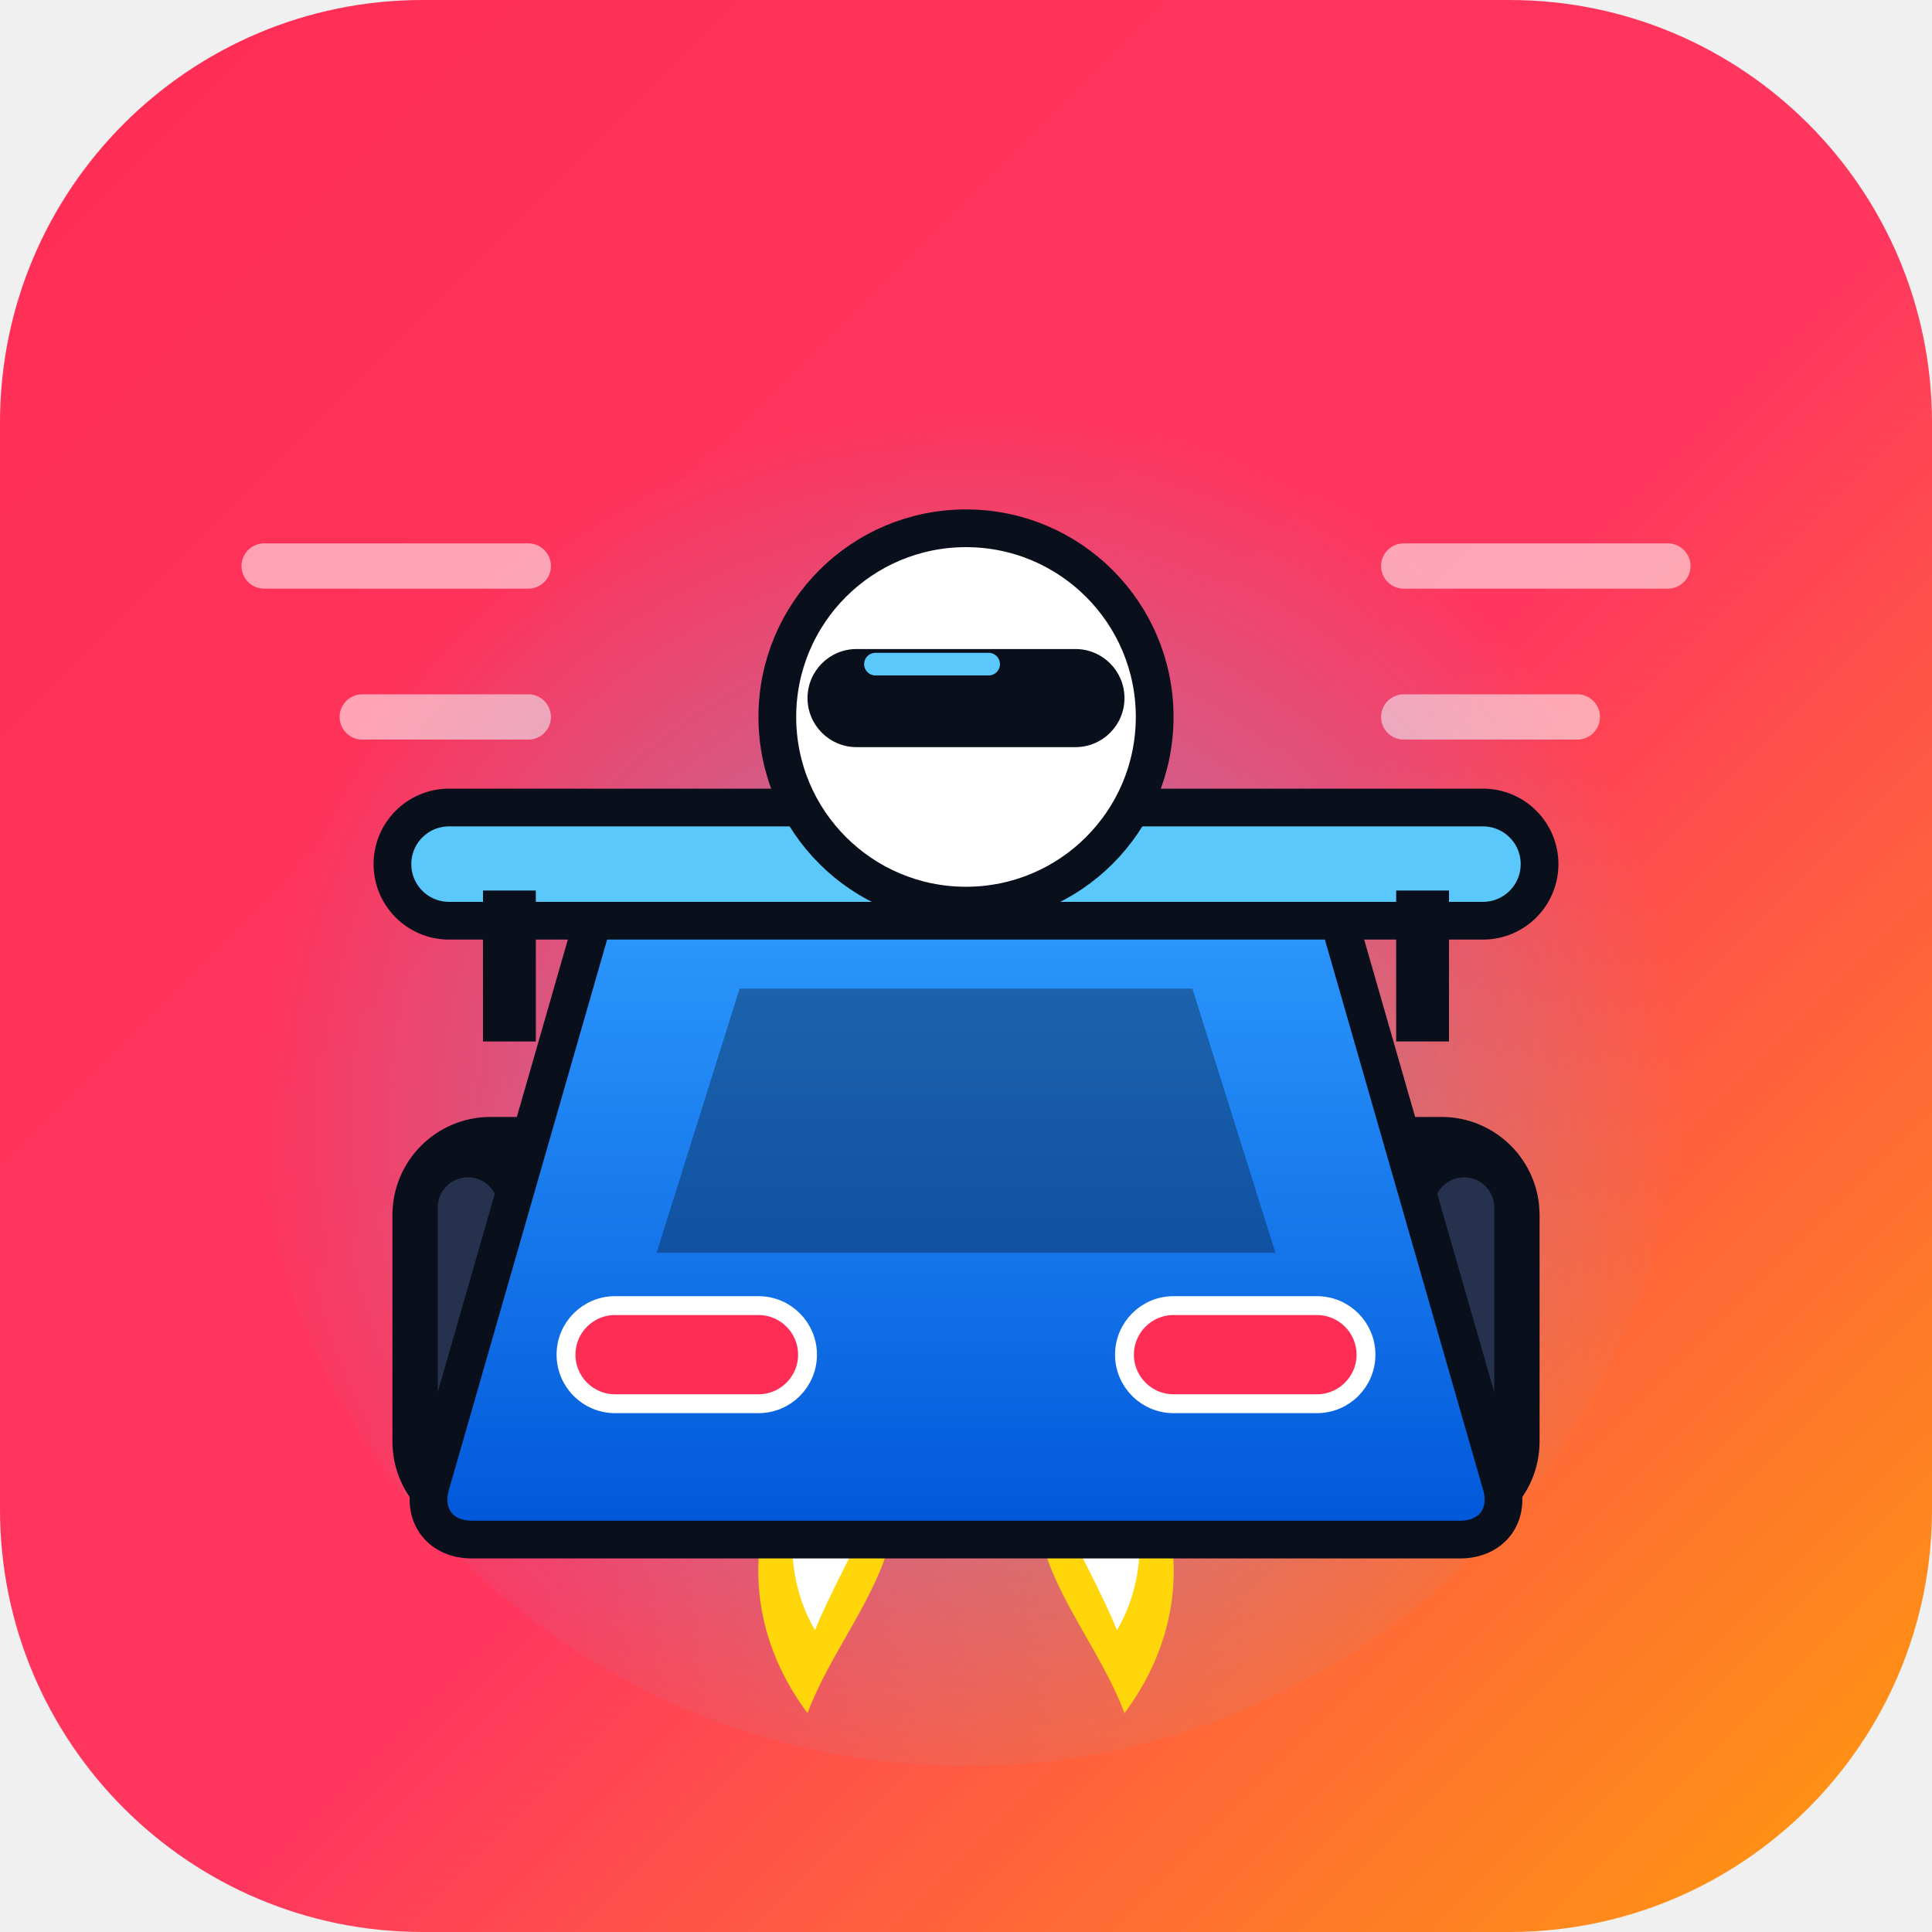
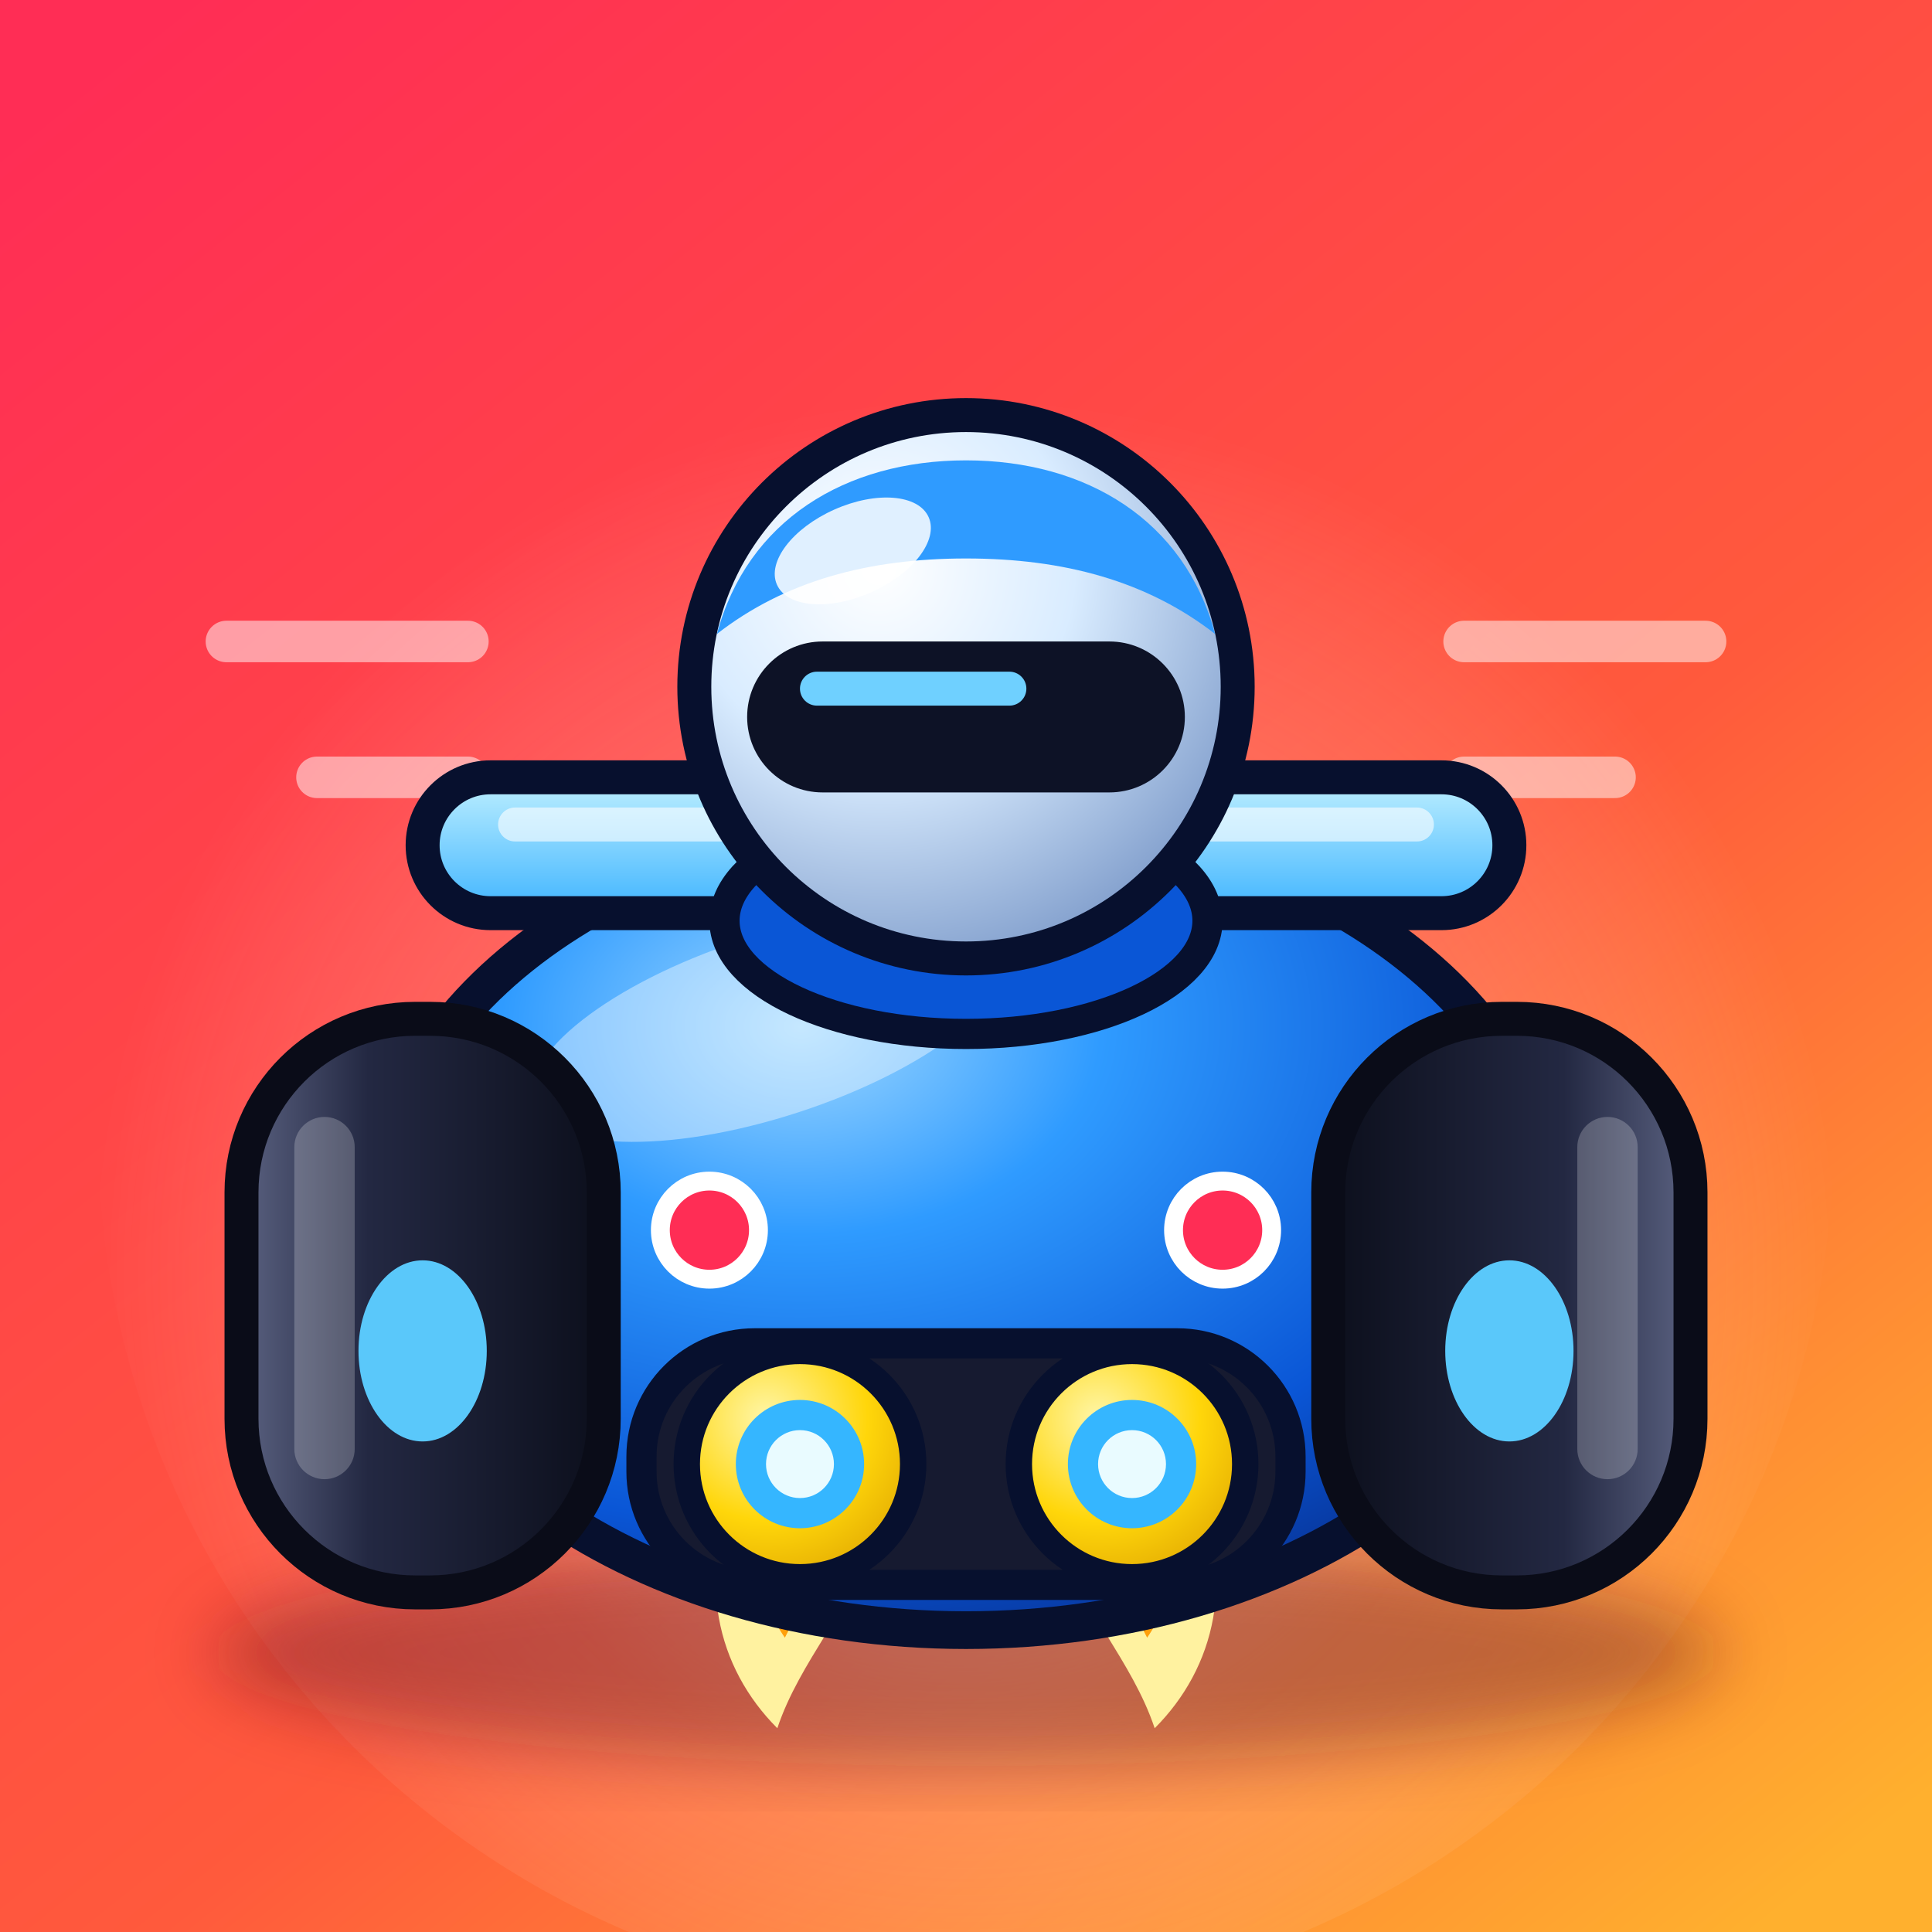
<svg xmlns="http://www.w3.org/2000/svg" viewBox="0 0 512 512">
  <defs>
-     <linearGradient id="bg" x1="0" y1="0" x2="1" y2="1">
+     <linearGradient id="bg" x1=".1" y1="0" x2=".9" y2="1">
      <stop offset="0" stop-color="#FF2D55" />
-       <stop offset=".55" stop-color="#FF375F" />
-       <stop offset="1" stop-color="#FF9F0A" />
+       <stop offset=".6" stop-color="#FF5A3C" />
+       <stop offset="1" stop-color="#FFB02E" />
    </linearGradient>
-     <radialGradient id="glow" cx=".5" cy=".55" r=".5">
-       <stop offset="0" stop-color="#5AC8FA" stop-opacity=".95" />
-       <stop offset=".55" stop-color="#5AC8FA" stop-opacity=".25" />
-       <stop offset="1" stop-color="#5AC8FA" stop-opacity="0" />
+     <radialGradient id="halo" cx=".5" cy=".58" r=".5">
+       <stop offset="0" stop-color="#fff" stop-opacity=".75" />
+       <stop offset=".6" stop-color="#ffd9c8" stop-opacity=".2" />
+       <stop offset="1" stop-color="#fff" stop-opacity="0" />
    </radialGradient>
-     <linearGradient id="body" x1="0" y1="0" x2="0" y2="1">
-       <stop offset="0" stop-color="#2E9BFF" />
-       <stop offset="1" stop-color="#0057D9" />
+     <radialGradient id="body" cx=".36" cy=".26" r=".85">
+       <stop offset="0" stop-color="#9fd8ff" />
+       <stop offset=".3" stop-color="#2f9bff" />
+       <stop offset=".72" stop-color="#0a56d6" />
+       <stop offset="1" stop-color="#062a86" />
+     </radialGradient>
+     <radialGradient id="helmet" cx=".34" cy=".28" r=".8">
+       <stop offset="0" stop-color="#ffffff" />
+       <stop offset=".45" stop-color="#d9ecff" />
+       <stop offset="1" stop-color="#7a98c8" />
+     </radialGradient>
+     <linearGradient id="tyreL" x1="0" x2="1">
+       <stop offset="0" stop-color="#5a6180" />
+       <stop offset=".35" stop-color="#232842" />
+       <stop offset="1" stop-color="#0c0f1c" />
    </linearGradient>
+     <linearGradient id="tyreR" x1="1" x2="0">
+       <stop offset="0" stop-color="#5a6180" />
+       <stop offset=".35" stop-color="#232842" />
+       <stop offset="1" stop-color="#0c0f1c" />
+     </linearGradient>
+     <radialGradient id="ring" cx=".35" cy=".3" r=".9">
+       <stop offset="0" stop-color="#fff6a8" />
+       <stop offset=".5" stop-color="#ffd60a" />
+       <stop offset="1" stop-color="#d89a00" />
+     </radialGradient>
+     <linearGradient id="wing" x1="0" y1="0" x2="0" y2="1">
+       <stop offset="0" stop-color="#bff0ff" />
+       <stop offset="1" stop-color="#3fb4ff" />
+     </linearGradient>
+     <filter id="soft" x="-20%" y="-20%" width="140%" height="140%">
+       <feGaussianBlur stdDeviation="9" />
+     </filter>
  </defs>
-   <rect width="512" height="512" rx="112" fill="url(#bg)" />
-   <g stroke="#fff" stroke-linecap="round" opacity=".55">
-     <path d="M70 150h70M96 190h44M372 150h70M372 190h46" stroke-width="12" />
+   <rect width="512" height="512" fill="url(#bg)" />
+   <circle cx="256" cy="300" r="230" fill="url(#halo)" />
+   <g stroke="#fff" stroke-linecap="round" opacity=".5">
+     <path d="M60 170h64M84 206h40M388 170h64M388 206h40" stroke-width="11" />
  </g>
-   <circle cx="256" cy="278" r="190" fill="url(#glow)" />
-   <path d="M206 392c-10 24-4 46 8 62 6-16 18-30 22-46z M306 392c10 24 4 46-8 62-6-16-18-30-22-46z" fill="#FFD60A" />
-   <path d="M212 394c-4 14-2 28 4 38 4-10 10-20 14-30z M300 394c4 14 2 28-4 38-4-10-10-20-14-30z" fill="#fff" />
-   <rect x="104" y="296" width="76" height="112" rx="26" fill="#0A0F1C" />
-   <rect x="332" y="296" width="76" height="112" rx="26" fill="#0A0F1C" />
-   <rect x="116" y="312" width="16" height="80" rx="8" fill="#26324d" />
-   <rect x="380" y="312" width="16" height="80" rx="8" fill="#26324d" />
-   <path d="M160 234h192l46 160c2 8-3 14-11 14H125c-8 0-13-6-11-14z" fill="url(#body)" stroke="#0A0F1C" stroke-width="10" stroke-linejoin="round" />
-   <path d="M196 262h120l22 70H174z" fill="#0A0F1C" opacity=".35" />
-   <rect x="150" y="346" width="64" height="26" rx="13" fill="#FF2D55" stroke="#fff" stroke-width="5" />
-   <rect x="298" y="346" width="64" height="26" rx="13" fill="#FF2D55" stroke="#fff" stroke-width="5" />
-   <rect x="104" y="214" width="304" height="30" rx="15" fill="#5AC8FA" stroke="#0A0F1C" stroke-width="10" />
-   <rect x="128" y="236" width="14" height="40" fill="#0A0F1C" />
-   <rect x="370" y="236" width="14" height="40" fill="#0A0F1C" />
-   <circle cx="256" cy="190" r="50" fill="#fff" stroke="#0A0F1C" stroke-width="10" />
-   <rect x="214" y="172" width="84" height="26" rx="13" fill="#0A0F1C" />
-   <path d="M232 176h30" stroke="#5AC8FA" stroke-width="6" stroke-linecap="round" />
+   <ellipse cx="256" cy="438" rx="200" ry="30" fill="#5a0a1c" opacity=".38" filter="url(#soft)" />
+   <path d="M196 392c-12 26-6 50 10 66 6-18 20-32 24-48z M316 392c12 26 6 50-10 66-6-18-20-32-24-48z" fill="#fff2a0" />
+   <path d="M204 394c-5 16-3 30 4 40 5-10 12-20 16-30z M308 394c5 16 3 30-4 40-5-10-12-20-16-30z" fill="#ff9f0a" />
+   <ellipse cx="256" cy="324" rx="156" ry="108" fill="url(#body)" stroke="#07102e" stroke-width="10" />
+   <ellipse cx="204" cy="272" rx="66" ry="24" transform="rotate(-18 204 272)" fill="#fff" opacity=".4" />
+   <rect x="64" y="270" width="96" height="152" rx="46" fill="url(#tyreL)" stroke="#0a0c18" stroke-width="9" />
+   <rect x="352" y="270" width="96" height="152" rx="46" fill="url(#tyreR)" stroke="#0a0c18" stroke-width="9" />
+   <rect x="78" y="296" width="16" height="96" rx="8" fill="#fff" opacity=".22" />
+   <rect x="418" y="296" width="16" height="96" rx="8" fill="#fff" opacity=".22" />
+   <ellipse cx="112" cy="358" rx="17" ry="24" fill="#5ac8fa" />
+   <ellipse cx="400" cy="358" rx="17" ry="24" fill="#5ac8fa" />
+   <rect x="170" y="356" width="172" height="64" rx="30" fill="#161a30" stroke="#07102e" stroke-width="8" />
+   <circle cx="212" cy="388" r="30" fill="url(#ring)" stroke="#07102e" stroke-width="7" />
+   <circle cx="212" cy="388" r="17" fill="#35b6ff" />
+   <circle cx="212" cy="388" r="9" fill="#e9fbff" />
+   <circle cx="300" cy="388" r="30" fill="url(#ring)" stroke="#07102e" stroke-width="7" />
+   <circle cx="300" cy="388" r="17" fill="#35b6ff" />
+   <circle cx="300" cy="388" r="9" fill="#e9fbff" />
+   <circle cx="188" cy="326" r="13" fill="#ff2d55" stroke="#fff" stroke-width="5" />
+   <circle cx="324" cy="326" r="13" fill="#ff2d55" stroke="#fff" stroke-width="5" />
+   <rect x="112" y="206" width="288" height="36" rx="18" fill="url(#wing)" stroke="#07102e" stroke-width="9" />
+   <rect x="132" y="214" width="248" height="9" rx="4.5" fill="#fff" opacity=".6" />
+   <ellipse cx="256" cy="244" rx="64" ry="30" fill="#0a56d6" stroke="#07102e" stroke-width="8" />
+   <circle cx="256" cy="182" r="72" fill="url(#helmet)" stroke="#07102e" stroke-width="9" />
+   <path d="M190 168c8-30 34-46 66-46s58 16 66 46c-18-14-40-20-66-20s-48 6-66 20z" fill="#2f9bff" />
+   <rect x="198" y="170" width="116" height="40" rx="20" fill="#0d1226" />
+   <rect x="212" y="178" width="60" height="9" rx="4.5" fill="#6fd0ff" />
+   <ellipse cx="226" cy="146" rx="22" ry="12" transform="rotate(-24 226 146)" fill="#fff" opacity=".85" />
</svg>
